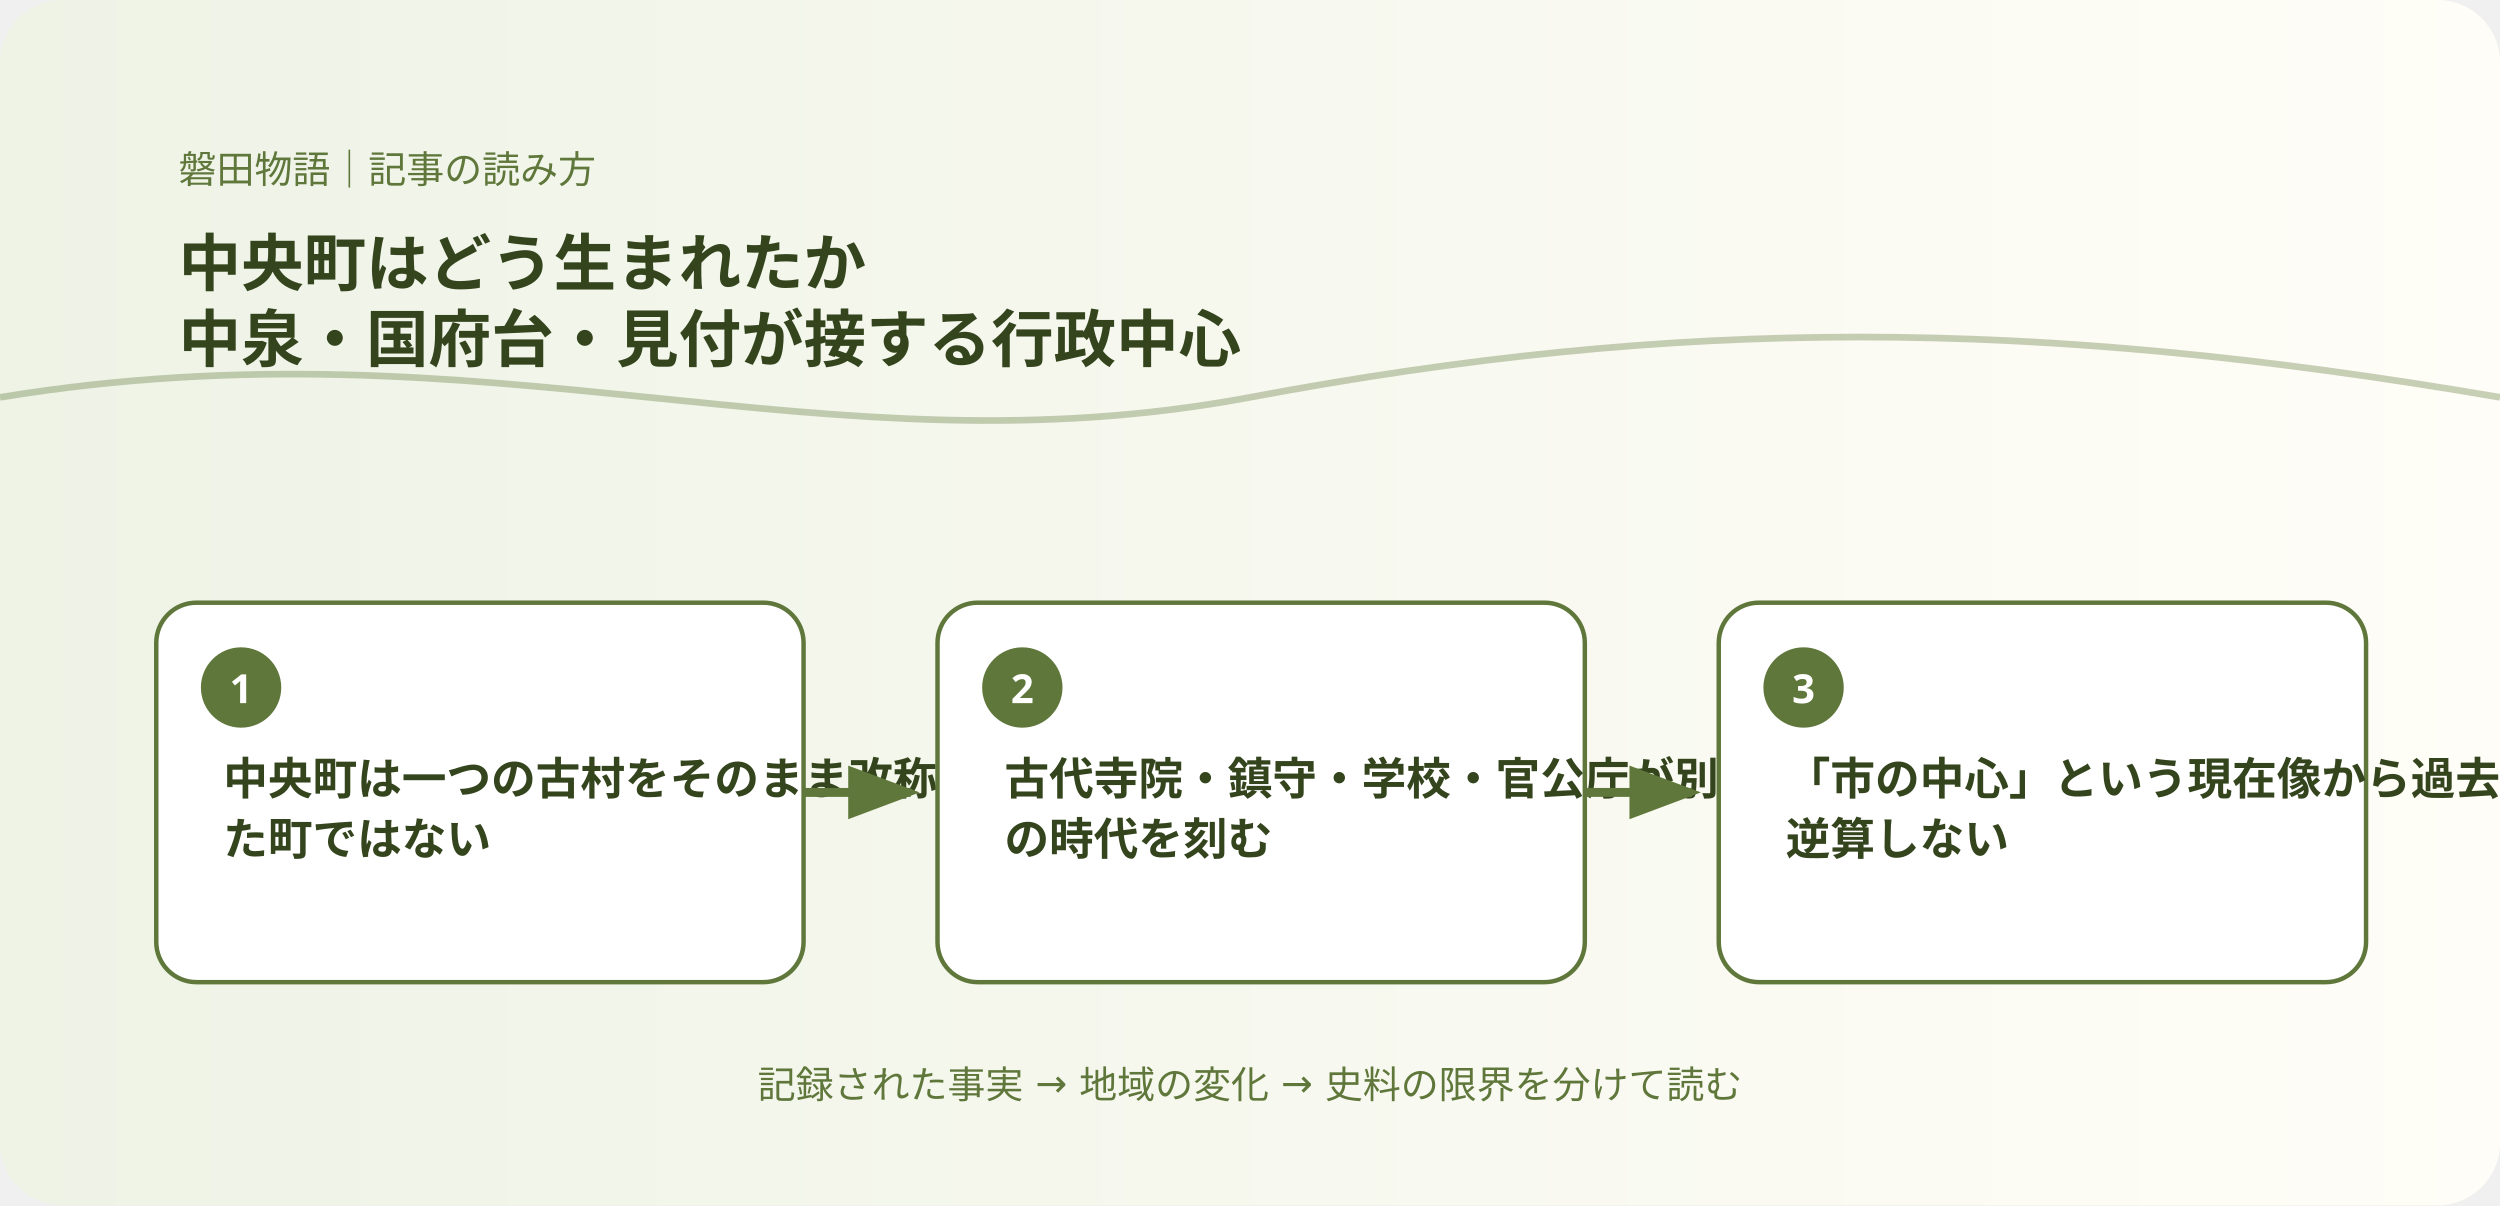
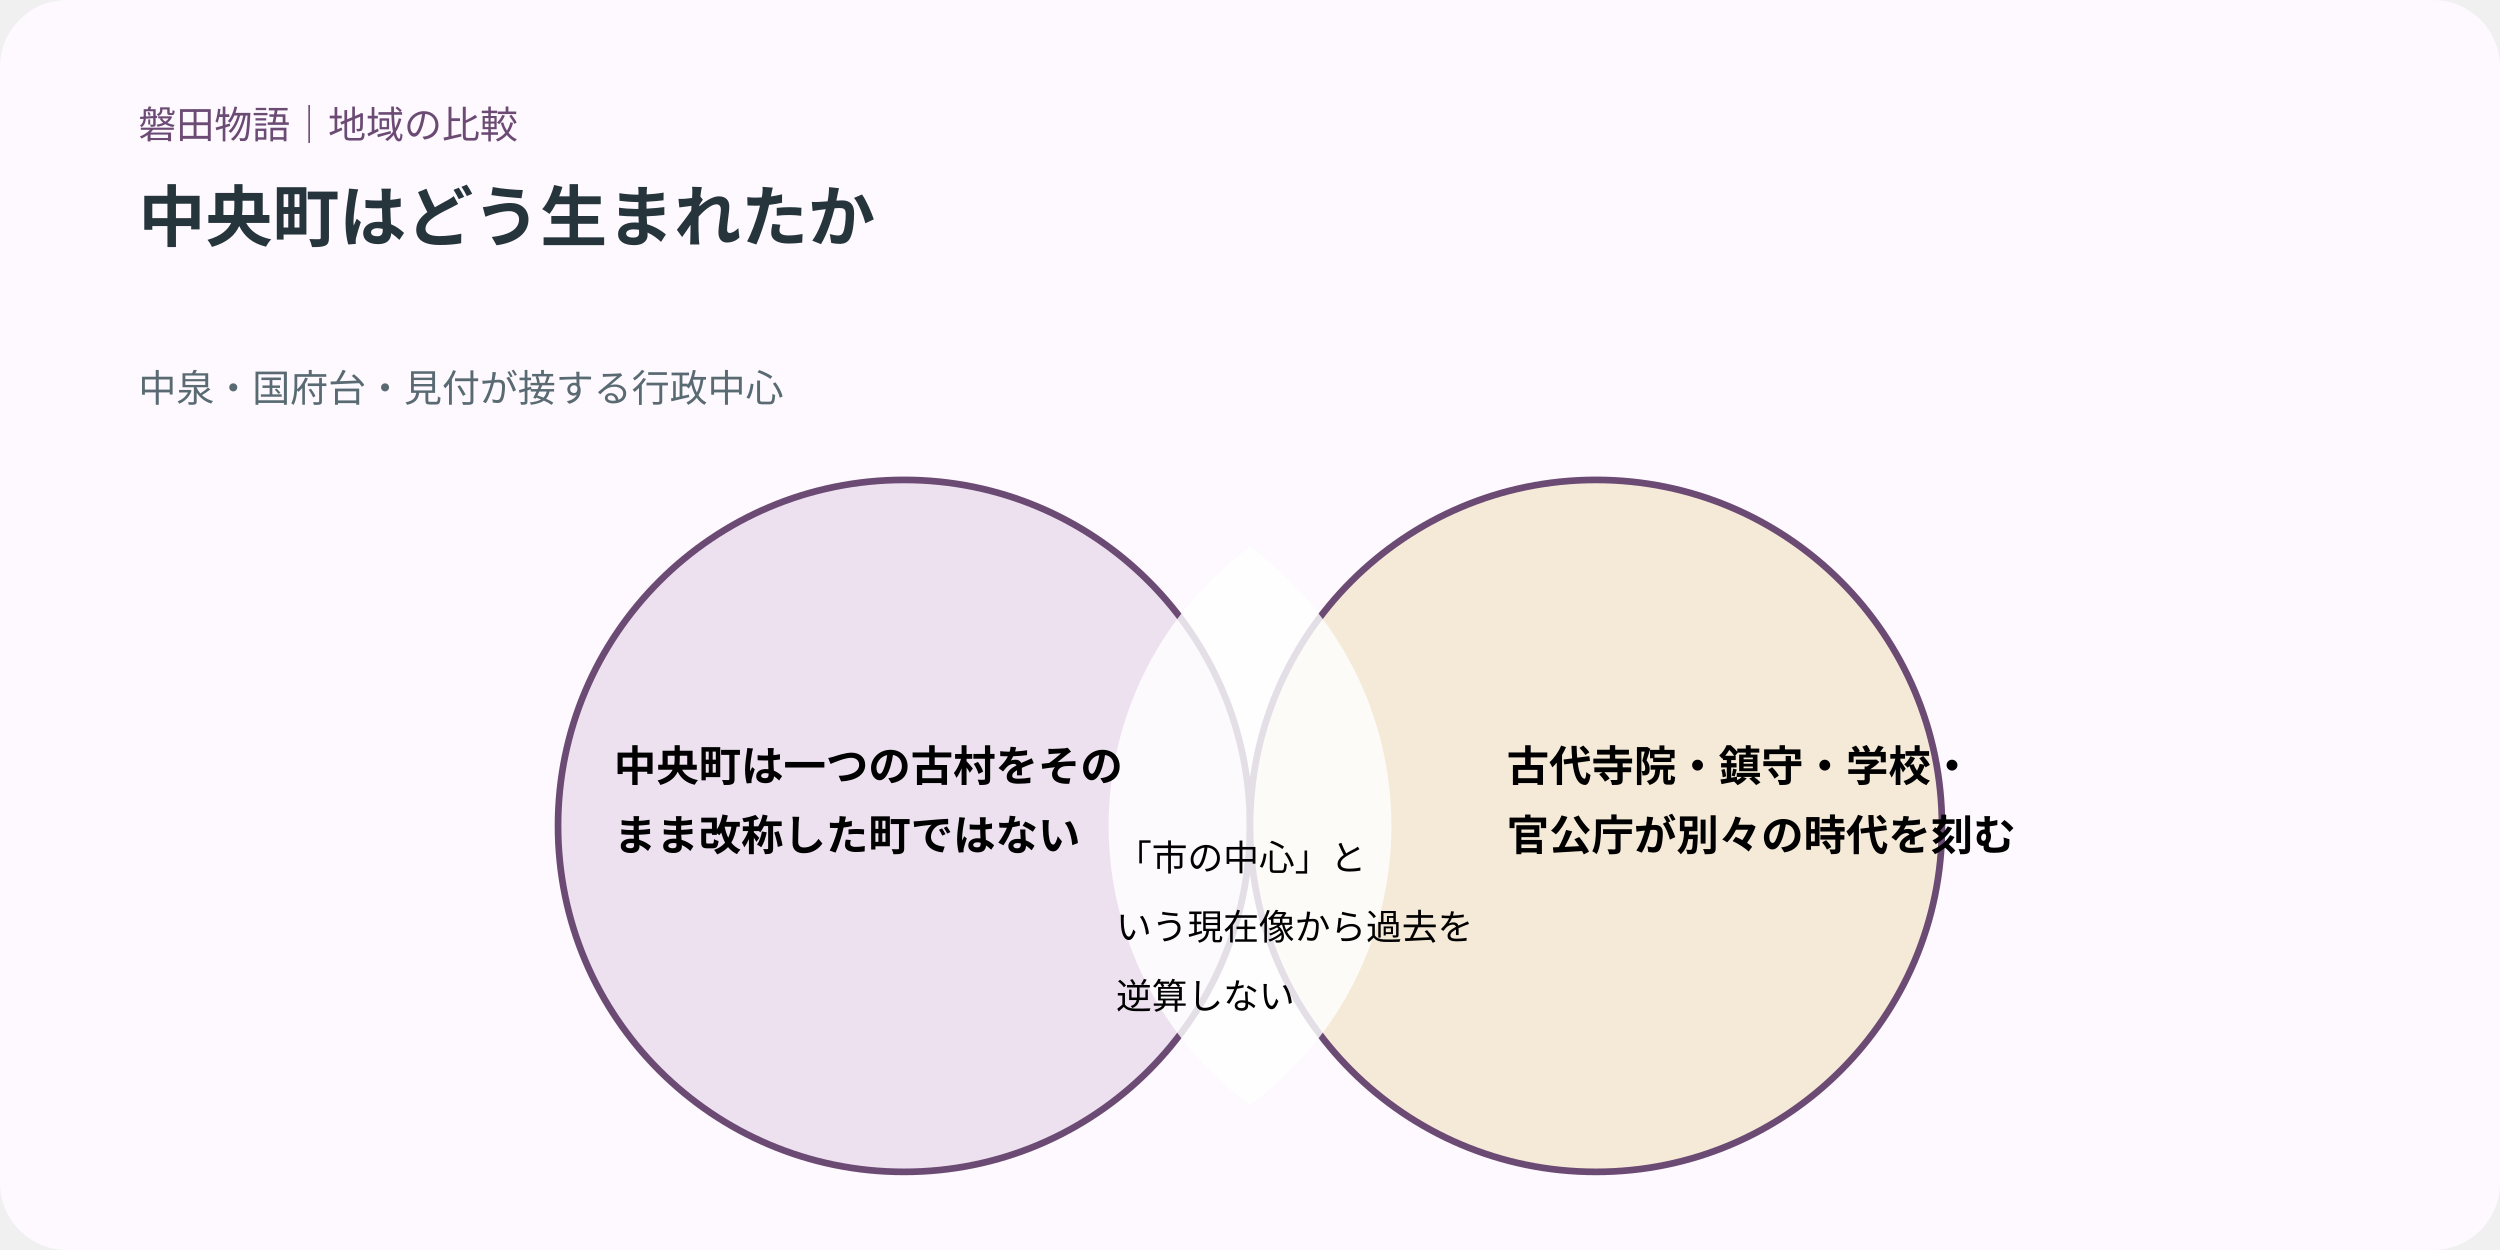
- <svg xmlns="http://www.w3.org/2000/svg" viewBox="0 0 1120 540" role="img" aria-labelledby="title desc">
-   <defs>
-     <linearGradient id="bg" x1="0" x2="1">
-       <stop stop-color="#eef3e6" />
-       <stop offset="1" stop-color="#fffdf7" />
-     </linearGradient>
-     <marker id="arrow" markerWidth="9" markerHeight="9" refX="7" refY="3" orient="auto">
-       <path d="M0,0 L0,6 L8,3 z" fill="#5f773a" />
-     </marker>
-   </defs>
-   <style>.ttl{font:700 28px 'Yu Mincho','Noto Serif JP',serif;fill:#34451e}.sub{font:500 17px system-ui,sans-serif;fill:#5f773a}.card{font:600 20px 'Yu Gothic','Noto Sans JP',sans-serif;fill:#34451e}.num{font:700 18px system-ui,sans-serif;fill:white}</style>
-   <rect width="1120" height="540" rx="28" fill="url(#bg)" />
-   <path d="M0 178 C220 142 368 214 560 178 S910 142 1120 178" fill="none" stroke="#5f773a" stroke-width="3" opacity=".35" />
-   <text x="80" y="82" class="sub">磐田物語｜記事の読み方</text>
-   <text x="80" y="128" class="ttl">
-     <tspan x="80" dy="0">中央町はどう生まれたか</tspan>
-     <tspan x="80" dy="34">中泉・国府台・見付が接する行政中心</tspan>
+ <svg xmlns="http://www.w3.org/2000/svg" viewBox="0 0 1120 560" role="img" aria-labelledby="title desc">
+   <style>.ttl{font:700 30px "Yu Mincho","Noto Serif JP",serif}.sub{font:500 17px system-ui,sans-serif}.label{font:700 19px "Yu Gothic","Noto Sans JP",sans-serif}.small{font:500 16px system-ui,sans-serif}.num{font:700 17px system-ui,sans-serif;fill:white}</style>
+   <rect width="1120" height="560" rx="30" fill="#fdf9fe" />
+   <text x="62" y="62" class="sub" fill="#6b4a74">磐田物語｜地域の比較</text>
+   <text x="62" y="108" class="ttl" fill="#26343c">中央町はどう生まれたか</text>
+   <text x="62" y="180" class="sub" fill="#596a72">中泉・国府台・見付が接する行政中心</text>
+   <circle cx="405" cy="370" r="155" fill="#ede1f0" stroke="#6b4a74" stroke-width="3" />
+   <circle cx="715" cy="370" r="155" fill="#f5ead8" stroke="#6b4a74" stroke-width="3" />
+   <path d="M560 245 A155 155 0 0 1 560 495 A155 155 0 0 1 560 245" fill="#fff" opacity=".82" />
+   <text x="275" y="350" class="label">
+     <tspan x="275" dy="0">中央町は一つの古村をその</tspan>
+     <tspan x="275" dy="31">まま改称した町ではない</tspan>
  </text>
-   <g>
-     <rect x="70" y="270" width="290" height="170" rx="18" fill="#ffffff" stroke="#5f773a" stroke-width="2" />
-     <circle cx="108" cy="308" r="18" fill="#5f773a" />
-     <text x="108" y="315" text-anchor="middle" class="num">1</text>
-     <text x="100" y="356" class="card">
-       <tspan x="100" dy="0">中央町は一つの古村をそのまま改称し</tspan>
-       <tspan x="100" dy="27">た町ではない</tspan>
-     </text>
-   </g>
-   <g>
-     <rect x="420" y="270" width="290" height="170" rx="18" fill="#ffffff" stroke="#5f773a" stroke-width="2" />
-     <circle cx="458" cy="308" r="18" fill="#5f773a" />
-     <text x="458" y="315" text-anchor="middle" class="num">2</text>
-     <text x="450" y="356" class="card">
-       <tspan x="450" dy="0">古代寺院・鎮守・学校・官公庁が別々</tspan>
-       <tspan x="450" dy="27">の時代を刻む</tspan>
-     </text>
-   </g>
-   <g>
-     <rect x="770" y="270" width="290" height="170" rx="18" fill="#ffffff" stroke="#5f773a" stroke-width="2" />
-     <circle cx="808" cy="308" r="18" fill="#5f773a" />
-     <text x="808" y="315" text-anchor="middle" class="num">3</text>
-     <text x="800" y="356" class="card">
-       <tspan x="800" dy="0">「市の中心」という現在像から過去を</tspan>
-       <tspan x="800" dy="27">逆算しない</tspan>
-     </text>
-   </g>
-   <path d="M360 355 H408" stroke="#5f773a" stroke-width="4" marker-end="url(#arrow)" />
-   <path d="M710 355 H758" stroke="#5f773a" stroke-width="4" marker-end="url(#arrow)" />
-   <text x="560" y="492" text-anchor="middle" class="sub">記録された事実 → 地域の変化 → 史料の限界を分けて読む</text>
+   <text x="675" y="350" class="label">
+     <tspan x="675" dy="0">古代寺院・鎮守・学校・</tspan>
+     <tspan x="675" dy="31">官公庁が別々の時代を刻む</tspan>
+   </text>
+   <text x="500" y="390" class="small">
+     <tspan x="500" dy="0">「市の中心」と</tspan>
+     <tspan x="500" dy="31">いう現在像から過去を</tspan>
+     <tspan x="500" dy="31">逆算しない</tspan>
+   </text>
</svg>
